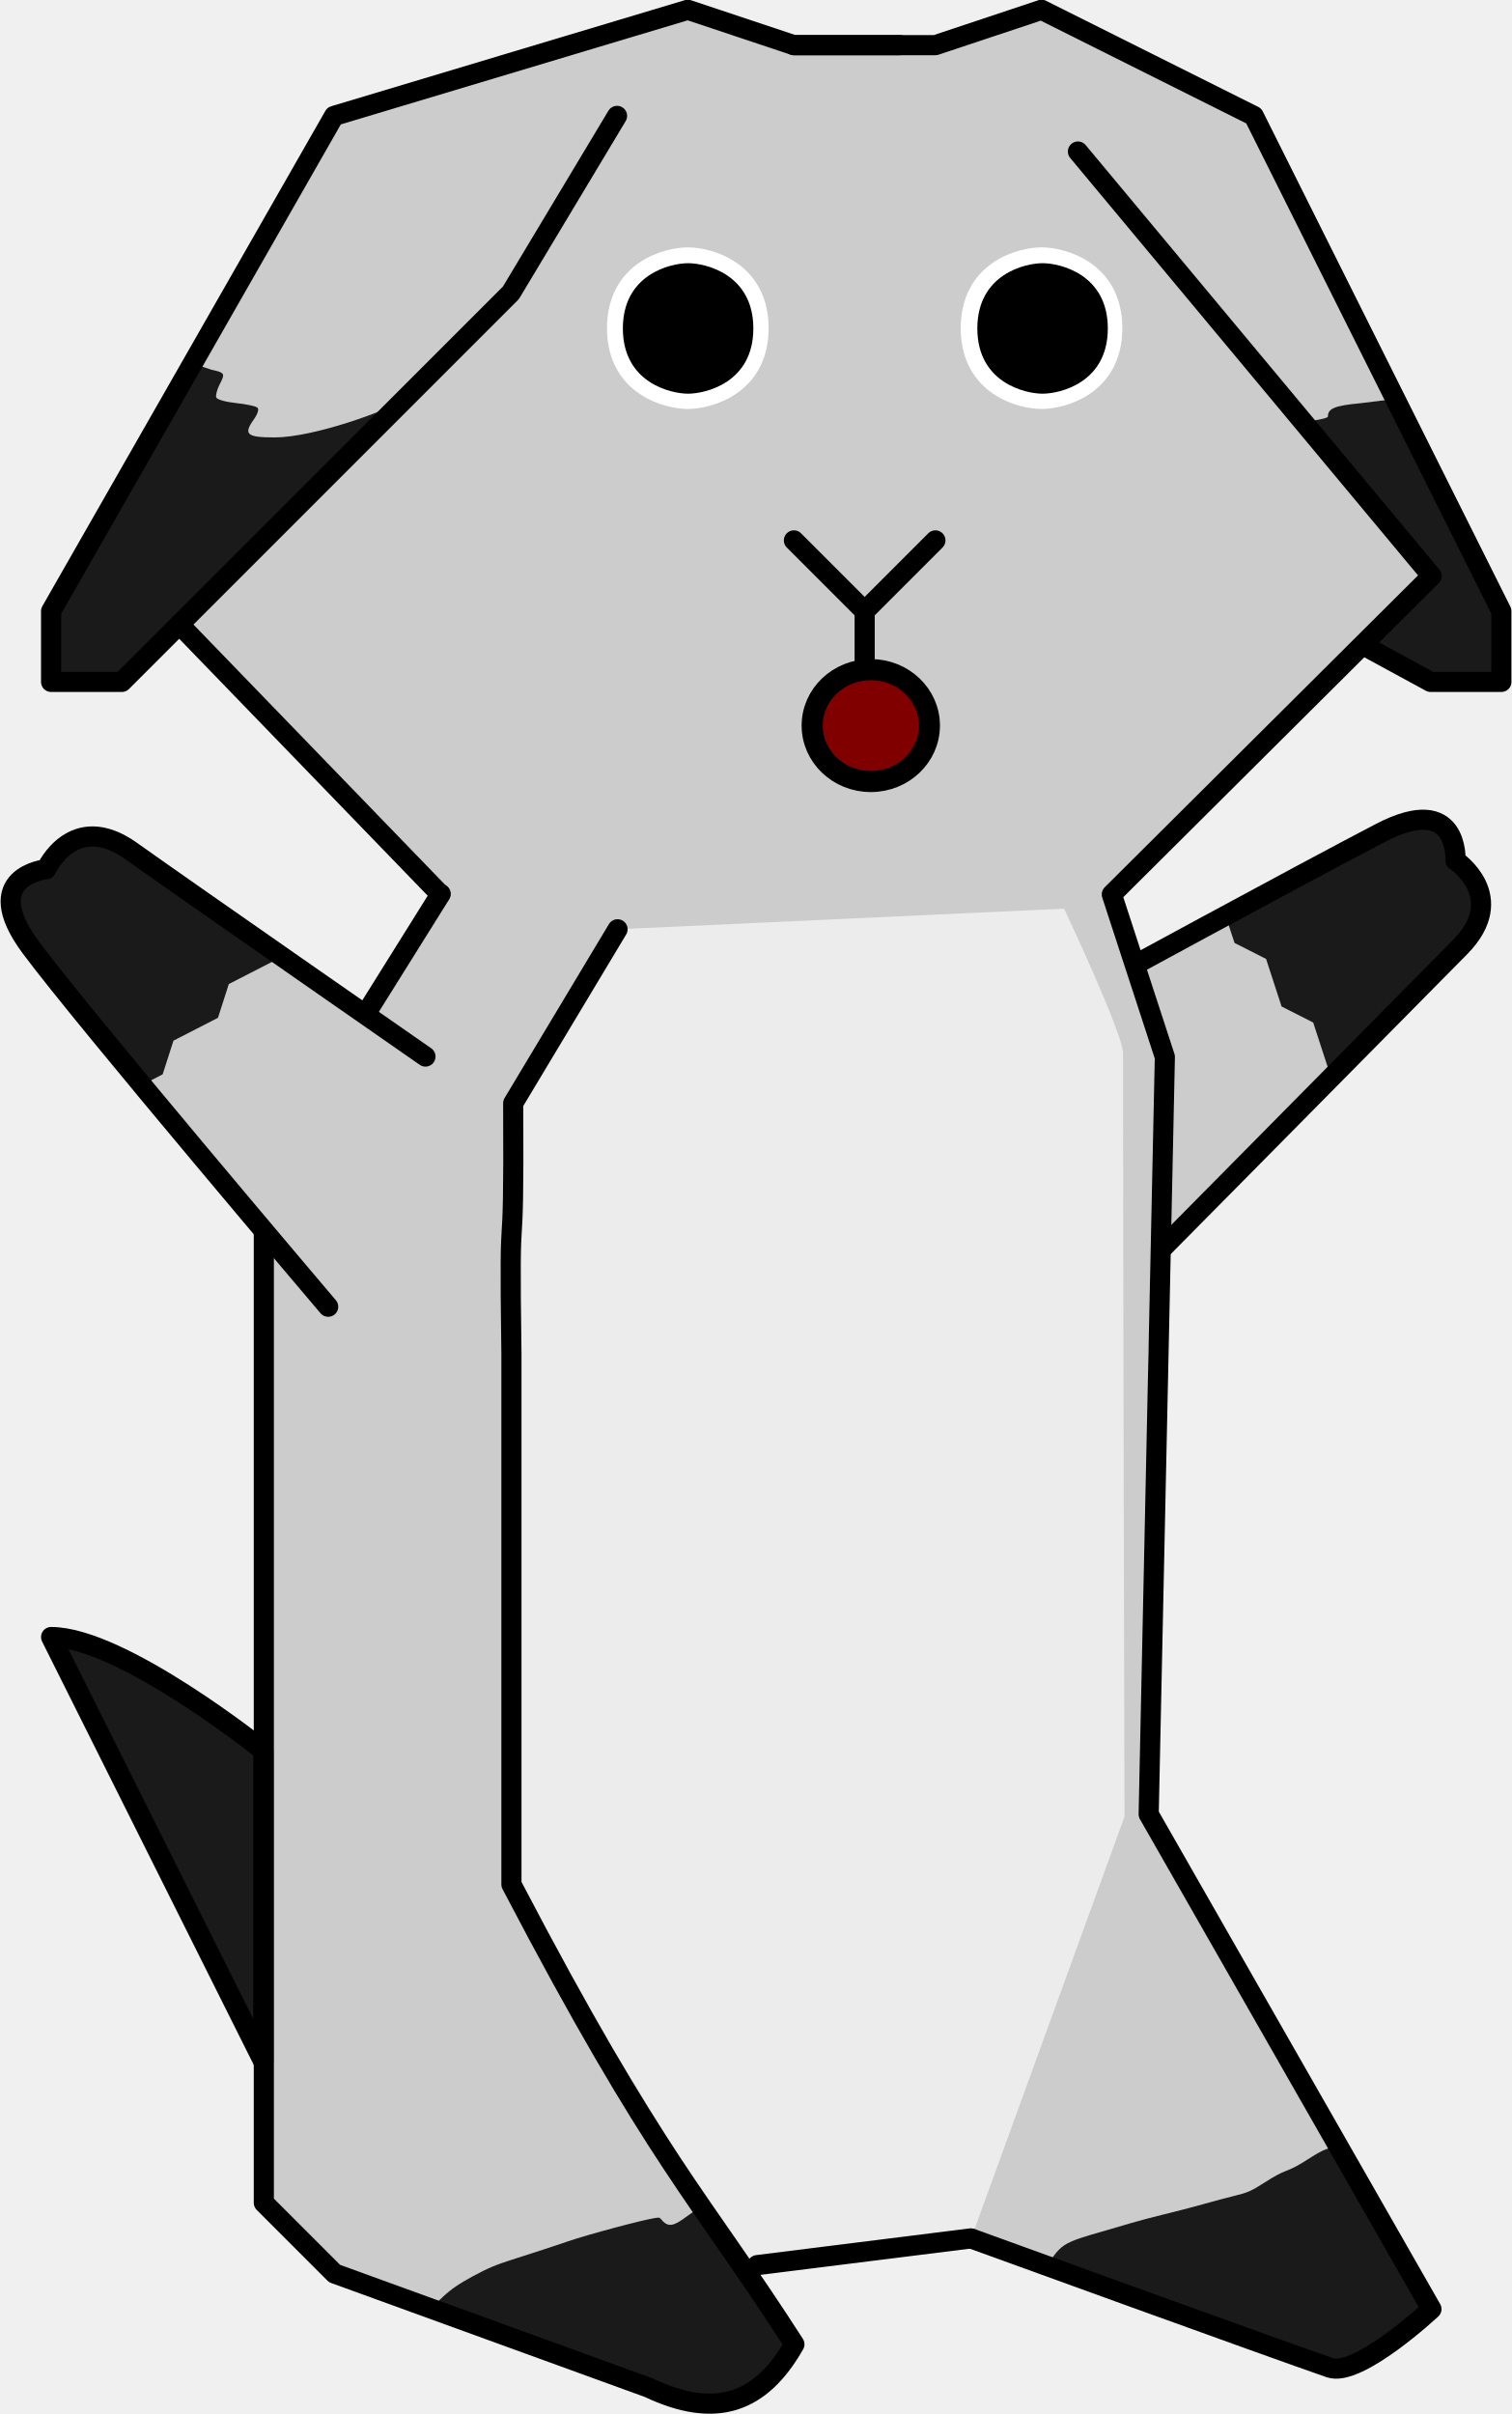
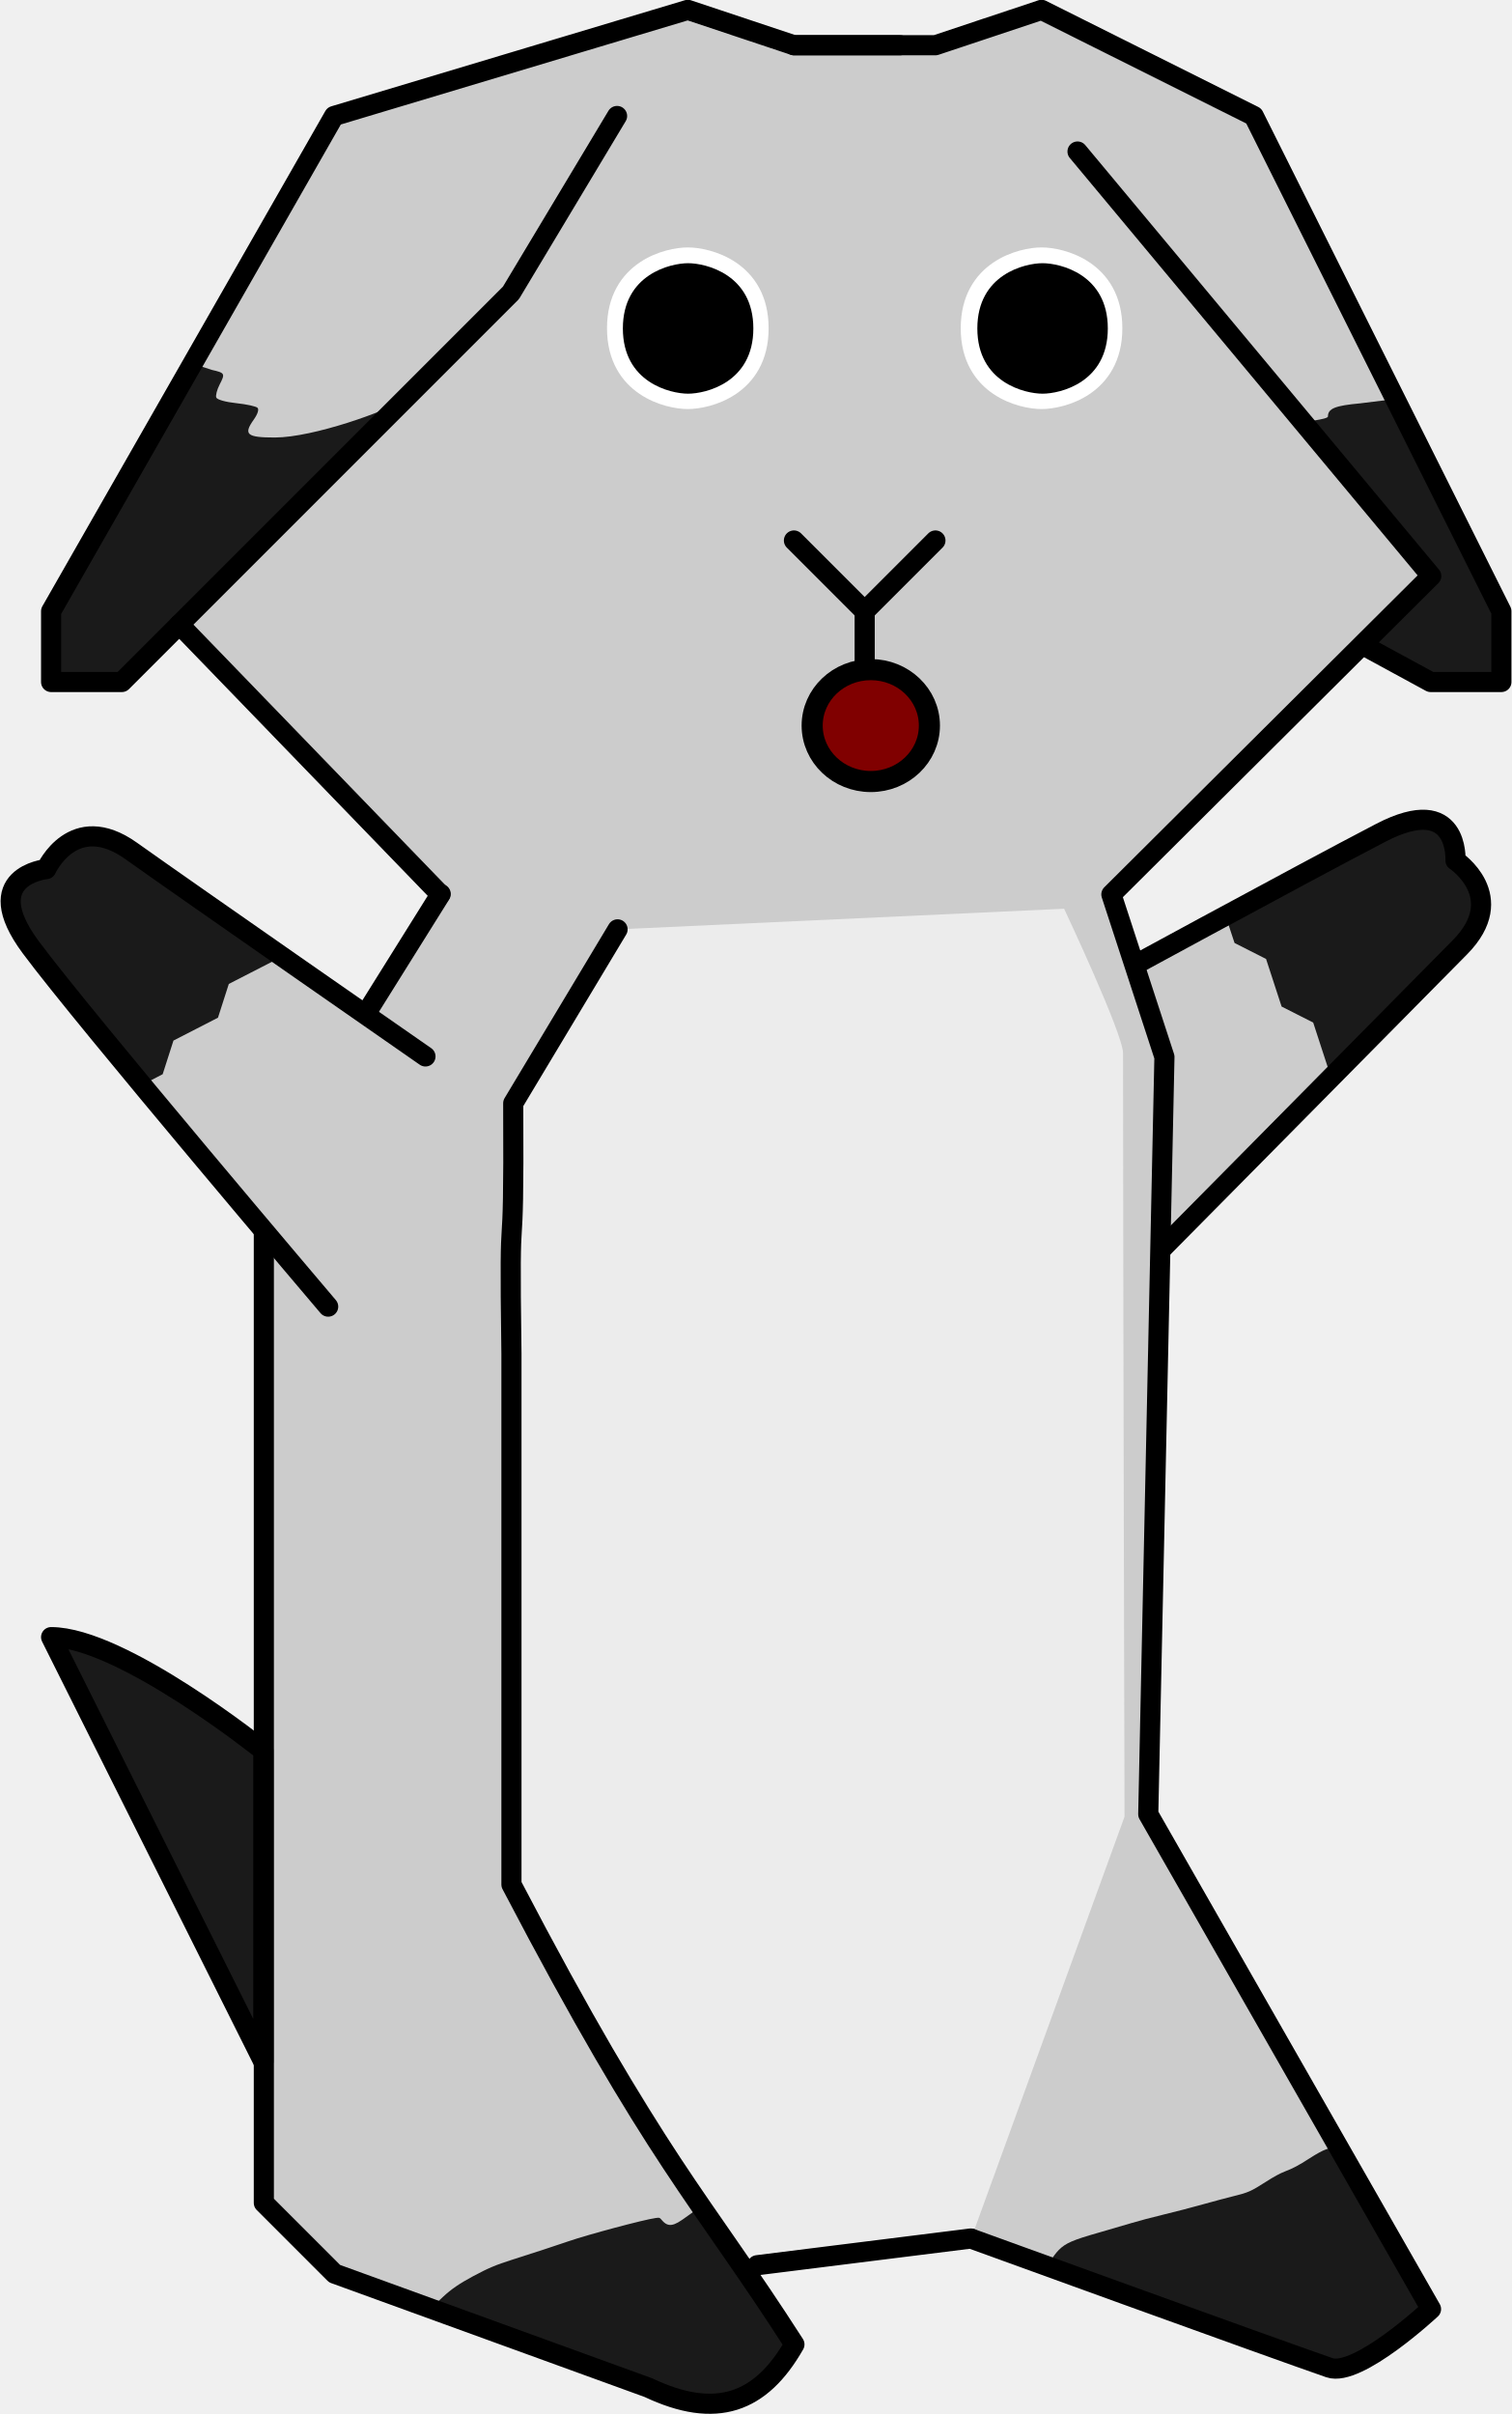
- <svg xmlns="http://www.w3.org/2000/svg" id="svg6106" height="64.572mm" width="40.445mm" version="1.1" viewBox="0 0 143.309 228.8">
-   <g id="layer1" transform="translate(-274.06 -175.11)">
-     <g id="g6059" transform="translate(-1193 -125.71)">
-       <g id="g3459-1-3-9-1-4-5-4-7-4-6-2-9-3-1-8-0-9-0-7-0-0-22-9-1-6-7" transform="matrix(.25542 -1.3502 1.3502 .25542 369.47 240.3)" stroke-width="1.388">
-         <g id="g72663-6-9-4-9-8-6-3-0-0-6-6-1-6-3-5-2-7" transform="matrix(.82382 .56685 -.56685 .82382 513.93 130.31)" stroke-width="1.388">
-           <g id="g6053" transform="matrix(.94916 -.3148 .3148 .94916 -274.21 56.437)">
-             <path id="path5895-2-0-3-6-1-7-8-1-3-7-1-4-4-8-5-0-4-8-76-2-2-6-2-1-1-1-2-4-1-8-0-9" d="m43.111 880.84s13.716 9.438 18.762 13.055c4.978 3.568 0.628 5.459 0.628 5.459s-0.52 4.47-5.19 2.985c-4.759-1.514-32.032-10.199-32.032-10.199" fill="#ccc" />
-             <g id="g6049">
-               <path id="path5881-2-2-3-2-8-9-2-4-7-0-20-0-3-7-7-4-5-45-1-1-4-21-3-4-3-5-0-4-6-3-8" d="m62.726 899.4c2.008-3.014 3.742-3.562-4.068-8.024-3.566-2.376-6.484-4.334-6.484-4.353s-0.332 0.301-0.738 0.71l-0.738 0.743v1.219 1.219l-1.221 1.22-1.221 1.22v1.222 1.222l-1.222 1.22-1.222 1.22 0.014 0.329 0.014 0.329s5.103 1.321 7.233 2.066c10.66 3.733 7.665 1.42 9.652-1.562z" fill="#1a1a1a" />
-               <path id="path5895-2-0-3-6-1-2-3-4-7-3-9-5-8-9-2-8-1-86-1-4-9-5-5-2-8-0-70-8-1-5-6" stroke-linejoin="round" d="m43.276 880.98s13.716 9.438 18.762 13.055c4.978 3.568 0.628 5.459 0.628 5.459s-0.52 4.47-5.19 2.985c-4.759-1.514-33.911-10.876-33.911-10.876" stroke="#000" stroke-linecap="round" stroke-width="1.388" fill="none" />
-             </g>
-           </g>
-         </g>
-       </g>
-       <g id="g4803-4-6-5-9-4-5-3-8-1-4-4-7-6-7-9-9-5-2-8-9-9-3-2-2-6-1" transform="matrix(-1.2665 0 0 1.2665 2269.8 66.615)" stroke-width="1.506">
-         <g id="g5853-0-2-8-1-0-5-8-9-2-8-2-0-0-8-8-9-54-1-9-3-4-4-0-4-6-4" transform="matrix(1.0784 0 0 1.0784 417.42 -412.53)" stroke-width="1.397">
-           <g id="g5857-4-8-0-5-4-7-4-8-0-1-2-8-2-7-7-6-3-3-7-4-8-0-5-5-7-1" stroke-width="1.397">
-             <g id="g5859-8-2-5-9-8-1-2-7-9-6-7-8-9-9-2-9-4-5-9-6-3-5-9-8-6-0" transform="matrix(-.24549 0 0 .24549 238.86 480.47)" stroke-width="5.69">
-               <g fill-rule="evenodd">
-                 <path id="path5861-8-6-4-8-8-1-7-0-4-8-7-1-3-3-2-3-1-7-5-0-5-3-3-6-7-2" d="m170 762.36c20 0 100 60 100 60v100l-40-40-60-120z" fill="#1a1a1a" />
-                 <path id="path5863-2-2-7-4-2-5-7-1-7-3-9-3-8-9-8-5-2-1-4-6-1-1-2-2-7-8" d="m280.14 552.29-80-80 60-80 20-40 60-40h80l50 20 30 60 60 70-90.277 90.405 15.873 43.779-5.596 85.816v130l80 140-31.665 15.765-98.335-35.765-74.006 9.251" fill="#ccc" />
-                 <path id="path5865-4-7-2-0-4-2-9-4-8-1-5-6-5-1-2-7-2-4-3-6-2-0-8-6-1-9" d="m456.38 556.46s16.664 35.347 16.664 40.834c0 61.366 0.417 215.83 0.417 215.83l-43.329 119.17-80 10-50-110v-220l30-50" fill="#ececec" />
-                 <path id="path5867-5-5-1-7-5-7-3-8-3-4-5-7-1-8-8-6-98-7-1-1-0-6-7-5-9-2" d="m300.14 612.29v70 150l80 130-32.885 15.32-97.115-35.32-20-20v-290l50-80" fill="#ccc" />
-               </g>
-               <path id="path5869-5-7-4-6-5-6-1-1-5-8-4-8-5-2-9-6-2-6-2-8-1-7-4-3-1-0" d="m480 652.36v160" fill="none" />
-               <path id="path5871-1-8-9-3-1-1-9-9-1-4-0-9-6-8-0-5-27-8-3-4-6-5-8-9-6-7" d="m330 332.36-30 50-110 110h-20v-20l80-140 100-30 30 10" fill-rule="evenodd" fill="#ccc" />
-               <path id="path5873-7-2-9-6-7-4-8-3-0-2-9-3-5-6-0-7-8-8-2-3-9-4-0-1-2-2-7" d="m420 312.36 30-10 60 30 70 140v20h-20l-20-10 20-20-60-70-40-50" fill-rule="evenodd" fill="#ccc" />
-               <g fill="#1a1a1a">
-                 <path id="path5875-1-7-0-1-1-2-6-5-04-0-2-4-5-8-1-8-2-58-3-4-6-0-0-4-4-7-0" d="m580 482.36v-10l-17.5-31.67-12.5-28.33-9.857 1.225c-7.164 0.654-9.173 1.468-9.173 3.715 0 0.875-6.98 1.385-7.872 2.009-1.524 1.067 4.543 5.287 20.962 24.456 9.604 11.212 15.937 18.306 15.939 18.596 0.002 0.29-3.763 4.284-8.349 9.393s-8.638 9.335-8.638 9.718c0 0.382 4.991 5.104 9.233 7.012 7.169 3.225 10.094 3.889 16.875 3.877h10.88v-10z" />
-                 <path id="path5877-1-8-3-5-1-3-5-9-1-0-1-5-8-8-1-5-3-0-1-3-6-45-3-6-2-3" d="m230 452.36c35.881-35.961 51.009-47.356 39.802-39.835-4.795 3.218-25.696 10.713-36.535 10.723-7.947 0.007-8.971-0.852-5.995-5.032 1.12-1.573 1.547-2.897 1.084-3.36-0.42-0.42-3.127-1.011-6.014-1.313-2.997-0.313-5.423-0.999-5.653-1.598-0.221-0.577 0.215-2.243 0.97-3.703 1.592-3.079 1.488-3.267-2.271-4.115l-5.39-1.77-20 30-19.532 39.181-0.468 20.091 10.762-1.668 8.968 2.395 40.271-40z" />
-                 <path id="path5883-7-0-5-0-2-2-8-9-4-0-2-6-8-8-8-4-94-2-1-7-1-4-5-1-7-5" d="m550.06 962.3 9.897-9.898-0.335-0.577c-0.184-0.318-5.651-9.884-12.148-21.258-7.214-12.629-11.911-20.645-12.064-20.589-0.427 0.156-0.735-0.185-1.278-1.413-0.288-0.65-0.763-1.34-1.056-1.532-1.113-0.729-3.283 0.066-7.345 2.691-3.003 1.941-4.634 2.809-6.902 3.673-1.392 0.531-3.116 1.469-5.479 2.982-4.114 2.634-4.97 3.013-9.044 4.002-1.72 0.418-5.62 1.459-8.666 2.314-3.046 0.855-8.065 2.16-11.153 2.9-3.088 0.74-7.162 1.818-9.054 2.395-1.892 0.577-6.113 1.81-9.381 2.74-7.191 2.045-9.251 2.941-11.165 4.858-0.701 0.702-1.71 2.021-2.242 2.931l-0.968 1.655 44.034 16.013c24.219 8.807 34.625 12.7 34.741 12.7 0.115 0 14.167-1.142 19.61-6.586z" />
-                 <path id="path5885-6-8-0-9-7-1-6-8-0-6-9-3-7-6-6-1-4-7-3-8-8-9-5-8-6-1" d="m370.11 972.27 9.856-9.864-6.53-10.618c-3.591-5.84-8.82-14.35-11.62-18.911-3.015-4.912-5.191-8.255-5.338-8.198-0.136 0.052-0.511-0.179-0.832-0.515-0.68-0.71-1.605-0.804-2.653-0.27-0.367 0.187-1.666 1.075-2.887 1.973-2.533 1.863-3.57 2.45-4.634 2.623-1.004 0.163-1.872-0.231-2.736-1.24-0.706-0.825-0.724-0.832-1.799-0.689-3.235 0.429-19.146 4.676-24.78 6.614-3.929 1.351-9.37 3.133-15.83 5.183-4.628 1.469-6.828 2.399-11.077 4.686-3.835 2.064-6.15 3.651-8.406 5.76l-1.796 1.68v1.185 1.185l40.287 14.644c22.158 8.054 31.846 11.718 32.02 11.716 0.174-0.002 13.334-1.519 18.755-6.944v-0z" />
-               </g>
-               <g stroke-linejoin="round" stroke="#000" stroke-linecap="round" stroke-width="5.69" fill="none">
-                 <path id="path5887-1-9-7-7-6-6-0-0-6-0-8-0-0-0-1-6-6-8-8-8-9-5-2-2-5-8" d="m170 762.36c20 0 60 32.065 60 32.065v87.935l-60-120z" />
-                 <path id="path5891-2-8-7-7-4-5-4-4-8-0-2-8-9-3-4-6-9-8-7-2-8-6-6-1-1-1" d="m280 552.36-73.75-76.25" />
-                 <path id="path5893-3-2-8-2-2-7-8-7-9-5-7-8-1-0-2-3-85-5-4-9-4-4-8-1-3-0" d="m430 932.36-60.369 7.546" />
-                 <path id="path5895-2-0-3-6-3-6-65-5-8-6-8-2-5-0-5-3-66-9-2-1-1-82-9-9-9-8" d="m330.14 562.29-29.498 49.163c0.29 55.508-1.254 17.429-0.502 70.837v150c41.011 78.469 53.333 88.444 80 130-9.473 16.614-22.116 21.296-41.275 12.228l-88.725-32.228-20-20v-290l50-80" />
-               </g>
-               <path id="path5897-2-5-6-0-2-1-0-5-4-7-5-3-8-8-8-5-0-7-7-3-4-1-2-7-9-1" stroke-linejoin="round" d="m430 392.36c0 16.586 14.592 20 20 20 5.408 0 20-3.414 20-20s-14.592-20-20-20c-5.408 0-20 3.414-20 20z" fill-rule="evenodd" stroke="#fff" stroke-linecap="round" stroke-width="5.69" fill="#fff" />
-               <g stroke-linejoin="round" stroke="#000" stroke-linecap="round" stroke-width="5.69" fill="none">
-                 <path id="path5899-1-5-4-1-2-8-9-5-1-3-8-0-6-7-6-5-7-1-7-5-3-6-9-6-5-5" d="m420 452.36-20 20-20-20" />
-                 <path id="path5901-6-2-4-6-1-9-0-0-4-8-3-6-3-6-2-3-2-3-9-9-9-8-5-2-9-1" d="m400 472.36v20" />
-                 <path id="path5903-8-7-1-5-6-2-0-9-3-4-9-5-9-3-6-2-7-4-3-8-8-3-9-9-2-5" d="m330 332.36-30 50-110 110h-20v-20l80-140 100-30 30 10h30" />
-                 <path id="path5905-5-6-9-7-8-7-6-2-9-9-4-0-4-5-5-8-26-7-1-4-8-1-4-5-6-5" d="m380 312.36h40l30-10 60 30 70 140v20h-20l-17.976-9.776" />
-               </g>
-               <path id="path5907-7-7-5-5-5-9-1-8-8-2-4-9-5-6-3-2-4-1-9-0-0-4-5-2-5-3" stroke-linejoin="round" d="m330 392.36c0 16.586 14.592 20 20 20 5.408 0 20-3.414 20-20s-14.592-20-20-20c-5.408 0-20 3.414-20 20z" fill-rule="evenodd" stroke="#fff" stroke-linecap="round" stroke-width="5.69" fill="#fff" />
-             </g>
-           </g>
-         </g>
-       </g>
-       <path id="path5907-7-7-5-5-5-7-3-6-5-8-7-8-2-2-94-4-6-3-1-5-3-7-9-8-3-4-8" d="m1526.1 331.95c0 5.128 4.511 6.184 6.184 6.184 1.672 0 6.184-1.055 6.184-6.184 0-5.128-4.511-6.184-6.184-6.184-1.672 0-6.184 1.055-6.184 6.184z" fill-rule="evenodd" />
-       <path id="path5907-7-7-5-5-5-7-9-4-0-0-7-7-5-8-3-8-6-1-21-2-0-6-8-2-8-9-4-4" d="m1559.7 331.95c0 5.128 4.511 6.184 6.184 6.184s6.184-1.055 6.184-6.184c0-5.128-4.511-6.184-6.184-6.184s-6.184 1.055-6.184 6.184z" fill-rule="evenodd" />
-       <g>
-         <g id="g3459-1-3-9-1-4-5-4-7-4-6-2-9-3-1-8-63-7-2-1-3-0-0-1-4-1" transform="matrix(1.3044 -.43236 .43236 1.3044 1062.5 -723.67)" stroke-width="1.388">
-           <g id="g72663-6-9-4-9-8-6-8-5-8-5-8-7-1-8-2-0" transform="matrix(-.80774 -.58954 .58954 -.80774 -450.62 1621.7)" stroke-width="1.388">
-             <path id="path5895-2-0-3-6-1-7-8-1-3-7-1-4-4-8-5-0-4-8-76-2-2-3-3-6-4-3-0-3-1-7-0" d="m33.641 875.38s23.186 14.892 28.232 18.509c4.978 3.568 0.628 5.459 0.628 5.459s-0.52 4.47-5.19 2.985c-4.759-1.514-23.412-6.577-23.412-6.577" fill="#ccc" />
-             <path id="path5881-2-2-3-2-8-9-2-4-7-0-20-0-3-7-7-4-5-45-1-1-2-4-0-2-7-6-2-9-9-0" d="m62.726 899.4c2.008-3.014 3.742-3.562-4.068-8.024-3.566-2.376-6.484-4.334-6.484-4.353s-0.332 0.301-0.738 0.71l-0.738 0.743v1.219 1.219l-1.221 1.22-1.221 1.22v1.222 1.222l-1.222 1.22-1.222 1.22 0.014 0.329 0.014 0.329s5.103 1.321 7.233 2.066c10.66 3.733 7.665 1.42 9.652-1.562z" fill="#1a1a1a" />
-             <path id="path5895-2-0-3-6-1-2-3-4-7-3-9-5-8-9-2-8-1-86-1-4-8-4-2-0-1-0-2-5-2-9" stroke-linejoin="round" d="m34.931 876.7s22.061 13.718 27.107 17.335c4.978 3.568 0.628 5.459 0.628 5.459s-0.52 4.47-5.19 2.985c-4.759-1.514-23.664-7.298-23.664-7.298" stroke="#000" stroke-linecap="round" stroke-width="1.388" fill="none" />
-           </g>
-         </g>
-         <g id="g3459-1-3-9-1-4-5-4-7-4-6-2-9-3-1-8-6-6-5-4-9-0-7-2-3-3-3" transform="matrix(-.18995 -1.361 1.361 -.18995 388.5 636.59)" stroke-width="1.388">
-           <g id="g72663-6-9-4-9-8-6-2-0-5-8-7-7-0-7-2-7-6" transform="matrix(.82382 .56685 -.56685 .82382 513.93 130.31)" stroke-width="1.388">
-             <path id="path5895-2-0-3-6-1-2-3-4-7-3-9-5-8-9-2-8-1-86-1-4-5-1-1-6-3-3-5-0-5-3-4" stroke-linejoin="round" d="m-35.573 905.55s2.539 21.851 3.096 26.063c0.273 2.055 6.752 4.461 6.752 4.461l21.795-32.718 47.205-22.376 8.388-8.29 29.512 9.903 15.264-34.923" stroke="#000" stroke-linecap="round" stroke-width="1.388" fill="none" />
-           </g>
-         </g>
-         <ellipse id="path5914" rx="5.556" ry="5.303" stroke="#000" cy="369.59" cx="1549.6" stroke-width="2" fill="#800000" />
+ <svg xmlns="http://www.w3.org/2000/svg" id="svg6106" height="64.572mm" viewBox="0 0 143.309 228.8" width="40.445mm" version="1.1">
+   <g id="g72663-6-9-4-9-8-6-3-0-0-6-6-1-6-3-5-2-7" stroke-width="1.388" transform="matrix(.97578 -.96754 .96754 .97578 -790.38 -721.14)">
+     <g id="g6053" transform="matrix(.94916 -.3148 .3148 .94916 -274.21 56.437)">
+       <path id="path5895-2-0-3-6-1-7-8-1-3-7-1-4-4-8-5-0-4-8-76-2-2-6-2-1-1-1-2-4-1-8-0-9" fill="#ccc" d="m43.111 880.84s13.716 9.438 18.762 13.055c4.978 3.568 0.628 5.459 0.628 5.459s-0.52 4.47-5.19 2.985c-4.759-1.514-32.032-10.199-32.032-10.199" />
+       <g id="g6049">
+         <path id="path5881-2-2-3-2-8-9-2-4-7-0-20-0-3-7-7-4-5-45-1-1-4-21-3-4-3-5-0-4-6-3-8" fill="#1a1a1a" d="m62.726 899.4c2.008-3.014 3.742-3.562-4.068-8.024-3.566-2.376-6.484-4.334-6.484-4.353s-0.332 0.301-0.738 0.71l-0.738 0.743v1.219 1.219l-1.221 1.22-1.221 1.22v1.222 1.222l-1.222 1.22-1.222 1.22 0.014 0.329 0.014 0.329s5.103 1.321 7.233 2.066c10.66 3.733 7.665 1.42 9.652-1.562z" />
+         <path id="path5895-2-0-3-6-1-2-3-4-7-3-9-5-8-9-2-8-1-86-1-4-9-5-5-2-8-0-70-8-1-5-6" stroke-linejoin="round" d="m43.276 880.98s13.716 9.438 18.762 13.055c4.978 3.568 0.628 5.459 0.628 5.459s-0.52 4.47-5.19 2.985c-4.759-1.514-33.911-10.876-33.911-10.876" stroke="#000" stroke-linecap="round" stroke-width="1.388" fill="none" />
      </g>
    </g>
  </g>
+   <g id="g5853-0-2-8-1-0-5-8-9-2-8-2-0-0-8-8-9-54-1-9-3-4-4-0-4-6-4" stroke-width="1.397" transform="matrix(-1.3658 0 0 1.3658 274.08 -756.67)">
+     <g id="g5857-4-8-0-5-4-7-4-8-0-1-2-8-2-7-7-6-3-3-7-4-8-0-5-5-7-1" stroke-width="1.397">
+       <g id="g5859-8-2-5-9-8-1-2-7-9-6-7-8-9-9-2-9-4-5-9-6-3-5-9-8-6-0" stroke-width="5.69" transform="matrix(-.24549 0 0 .24549 238.86 480.47)">
+         <g id="g16" fill-rule="evenodd">
+           <path id="path5861-8-6-4-8-8-1-7-0-4-8-7-1-3-3-2-3-1-7-5-0-5-3-3-6-7-2" fill="#1a1a1a" d="m170 762.36c20 0 100 60 100 60v100l-40-40-60-120z" />
+           <path id="path5863-2-2-7-4-2-5-7-1-7-3-9-3-8-9-8-5-2-1-4-6-1-1-2-2-7-8" fill="#ccc" d="m280.14 552.29-80-80 60-80 20-40 60-40h80l50 20 30 60 60 70-90.277 90.405 15.873 43.779-5.596 85.816v130l80 140-31.665 15.765-98.335-35.765-74.006 9.251" />
+           <path id="path5865-4-7-2-0-4-2-9-4-8-1-5-6-5-1-2-7-2-4-3-6-2-0-8-6-1-9" fill="#ececec" d="m456.38 556.46s16.664 35.347 16.664 40.834c0 61.366 0.417 215.83 0.417 215.83l-43.329 119.17-80 10-50-110v-220l30-50" />
+           <path id="path5867-5-5-1-7-5-7-3-8-3-4-5-7-1-8-8-6-98-7-1-1-0-6-7-5-9-2" fill="#ccc" d="m300.14 612.29v70 150l80 130-32.885 15.32-97.115-35.32-20-20v-290l50-80" />
+         </g>
+         <path id="path5869-5-7-4-6-5-6-1-1-5-8-4-8-5-2-9-6-2-6-2-8-1-7-4-3-1-0" fill="none" d="m480 652.36v160" />
+         <path id="path5871-1-8-9-3-1-1-9-9-1-4-0-9-6-8-0-5-27-8-3-4-6-5-8-9-6-7" d="m330 332.36-30 50-110 110h-20v-20l80-140 100-30 30 10" fill-rule="evenodd" fill="#ccc" />
+         <path id="path5873-7-2-9-6-7-4-8-3-0-2-9-3-5-6-0-7-8-8-2-3-9-4-0-1-2-2-7" d="m420 312.36 30-10 60 30 70 140v20h-20l-20-10 20-20-60-70-40-50" fill-rule="evenodd" fill="#ccc" />
+         <g id="g25" fill="#1a1a1a">
+           <path id="path5875-1-7-0-1-1-2-6-5-04-0-2-4-5-8-1-8-2-58-3-4-6-0-0-4-4-7-0" d="m580 482.36v-10l-17.5-31.67-12.5-28.33-9.857 1.225c-7.164 0.654-9.173 1.468-9.173 3.715 0 0.875-6.98 1.385-7.872 2.009-1.524 1.067 4.543 5.287 20.962 24.456 9.604 11.212 15.937 18.306 15.939 18.596 0.002 0.29-3.763 4.284-8.349 9.393s-8.638 9.335-8.638 9.718c0 0.382 4.991 5.104 9.233 7.012 7.169 3.225 10.094 3.889 16.875 3.877h10.88v-10z" />
+           <path id="path5877-1-8-3-5-1-3-5-9-1-0-1-5-8-8-1-5-3-0-1-3-6-45-3-6-2-3" d="m230 452.36c35.881-35.961 51.009-47.356 39.802-39.835-4.795 3.218-25.696 10.713-36.535 10.723-7.947 0.007-8.971-0.852-5.995-5.032 1.12-1.573 1.547-2.897 1.084-3.36-0.42-0.42-3.127-1.011-6.014-1.313-2.997-0.313-5.423-0.999-5.653-1.598-0.221-0.577 0.215-2.243 0.97-3.703 1.592-3.079 1.488-3.267-2.271-4.115l-5.39-1.77-20 30-19.532 39.181-0.468 20.091 10.762-1.668 8.968 2.395 40.271-40z" />
+           <path id="path5883-7-0-5-0-2-2-8-9-4-0-2-6-8-8-8-4-94-2-1-7-1-4-5-1-7-5" d="m550.06 962.3 9.897-9.898-0.335-0.577c-0.184-0.318-5.651-9.884-12.148-21.258-7.214-12.629-11.911-20.645-12.064-20.589-0.427 0.156-0.735-0.185-1.278-1.413-0.288-0.65-0.763-1.34-1.056-1.532-1.113-0.729-3.283 0.066-7.345 2.691-3.003 1.941-4.634 2.809-6.902 3.673-1.392 0.531-3.116 1.469-5.479 2.982-4.114 2.634-4.97 3.013-9.044 4.002-1.72 0.418-5.62 1.459-8.666 2.314-3.046 0.855-8.065 2.16-11.153 2.9-3.088 0.74-7.162 1.818-9.054 2.395-1.892 0.577-6.113 1.81-9.381 2.74-7.191 2.045-9.251 2.941-11.165 4.858-0.701 0.702-1.71 2.021-2.242 2.931l-0.968 1.655 44.034 16.013c24.219 8.807 34.625 12.7 34.741 12.7 0.115 0 14.167-1.142 19.61-6.586z" />
+           <path id="path5885-6-8-0-9-7-1-6-8-0-6-9-3-7-6-6-1-4-7-3-8-8-9-5-8-6-1" d="m370.11 972.27 9.856-9.864-6.53-10.618c-3.591-5.84-8.82-14.35-11.62-18.911-3.015-4.912-5.191-8.255-5.338-8.198-0.136 0.052-0.511-0.179-0.832-0.515-0.68-0.71-1.605-0.804-2.653-0.27-0.367 0.187-1.666 1.075-2.887 1.973-2.533 1.863-3.57 2.45-4.634 2.623-1.004 0.163-1.872-0.231-2.736-1.24-0.706-0.825-0.724-0.832-1.799-0.689-3.235 0.429-19.146 4.676-24.78 6.614-3.929 1.351-9.37 3.133-15.83 5.183-4.628 1.469-6.828 2.399-11.077 4.686-3.835 2.064-6.15 3.651-8.406 5.76l-1.796 1.68v1.185 1.185l40.287 14.644c22.158 8.054 31.846 11.718 32.02 11.716 0.174-0.002 13.334-1.519 18.755-6.944v-0z" />
+         </g>
+         <g stroke-linejoin="round" stroke-linecap="round" stroke-width="5.69">
+           <g id="g31" stroke="#000" fill="none">
+             <path id="path5887-1-9-7-7-6-6-0-0-6-0-8-0-0-0-1-6-6-8-8-8-9-5-2-2-5-8" d="m170 762.36c20 0 60 32.065 60 32.065v87.935l-60-120z" />
+             <path id="path5891-2-8-7-7-4-5-4-4-8-0-2-8-9-3-4-6-9-8-7-2-8-6-6-1-1-1" d="m280 552.36-73.75-76.25" />
+             <path id="path5893-3-2-8-2-2-7-8-7-9-5-7-8-1-0-2-3-85-5-4-9-4-4-8-1-3-0" d="m430 932.36-60.369 7.546" />
+             <path id="path5895-2-0-3-6-3-6-65-5-8-6-8-2-5-0-5-3-66-9-2-1-1-82-9-9-9-8" d="m330.14 562.29-29.498 49.163c0.29 55.508-1.254 17.429-0.502 70.837v150c41.011 78.469 53.333 88.444 80 130-9.473 16.614-22.116 21.296-41.275 12.228l-88.725-32.228-20-20v-290l50-80" />
+           </g>
+           <path id="path5897-2-5-6-0-2-1-0-5-4-7-5-3-8-8-8-5-0-7-7-3-4-1-2-7-9-1" d="m430 392.36c0 16.586 14.592 20 20 20 5.408 0 20-3.414 20-20s-14.592-20-20-20c-5.408 0-20 3.414-20 20z" fill-rule="evenodd" stroke="#fff" fill="#fff" />
+           <g id="g38" stroke="#000" fill="none">
+             <path id="path5899-1-5-4-1-2-8-9-5-1-3-8-0-6-7-6-5-7-1-7-5-3-6-9-6-5-5" d="m420 452.36-20 20-20-20" />
+             <path id="path5901-6-2-4-6-1-9-0-0-4-8-3-6-3-6-2-3-2-3-9-9-9-8-5-2-9-1" d="m400 472.36v20" />
+             <path id="path5903-8-7-1-5-6-2-0-9-3-4-9-5-9-3-6-2-7-4-3-8-8-3-9-9-2-5" d="m330 332.36-30 50-110 110h-20v-20l80-140 100-30 30 10h30" />
+             <path id="path5905-5-6-9-7-8-7-6-2-9-9-4-0-4-5-5-8-26-7-1-4-8-1-4-5-6-5" d="m380 312.36h40l30-10 60 30 70 140v20h-20l-17.976-9.776" />
+           </g>
+           <path id="path5907-7-7-5-5-5-9-1-8-8-2-4-9-5-6-3-2-4-1-9-0-0-4-5-2-5-3" d="m330 392.36c0 16.586 14.592 20 20 20 5.408 0 20-3.414 20-20s-14.592-20-20-20c-5.408 0-20 3.414-20 20z" fill-rule="evenodd" stroke="#fff" fill="#fff" />
+         </g>
+       </g>
+     </g>
+   </g>
+   <path id="path5907-7-7-5-5-5-7-3-6-5-8-7-8-2-2-94-4-6-3-1-5-3-7-9-8-3-4-8" fill-rule="evenodd" d="m59.04 31.13c0 5.128 4.511 6.184 6.184 6.184 1.672 0 6.184-1.055 6.184-6.184 0-5.128-4.511-6.184-6.184-6.184-1.672 0-6.184 1.055-6.184 6.184z" />
+   <path id="path5907-7-7-5-5-5-7-9-4-0-0-7-7-5-8-3-8-6-1-21-2-0-6-8-2-8-9-4-4" fill-rule="evenodd" d="m92.64 31.13c0 5.128 4.511 6.184 6.184 6.184s6.184-1.055 6.184-6.184c0-5.128-4.511-6.184-6.184-6.184s-6.184 1.055-6.184 6.184z" />
+   <g id="g3459-1-3-9-1-4-5-4-7-4-6-2-9-3-1-8-63-7-2-1-3-0-0-1-4-1" stroke-width="1.388" transform="matrix(1.3044 -.43236 .43236 1.3044 -404.56 -1024.5)">
+     <g id="g72663-6-9-4-9-8-6-8-5-8-5-8-7-1-8-2-0" stroke-width="1.388" transform="matrix(-.80774 -.58954 .58954 -.80774 -450.62 1621.7)">
+       <path id="path5895-2-0-3-6-1-7-8-1-3-7-1-4-4-8-5-0-4-8-76-2-2-3-3-6-4-3-0-3-1-7-0" fill="#ccc" d="m33.641 875.38s23.186 14.892 28.232 18.509c4.978 3.568 0.628 5.459 0.628 5.459s-0.52 4.47-5.19 2.985c-4.759-1.514-23.412-6.577-23.412-6.577" />
+       <path id="path5881-2-2-3-2-8-9-2-4-7-0-20-0-3-7-7-4-5-45-1-1-2-4-0-2-7-6-2-9-9-0" fill="#1a1a1a" d="m62.726 899.4c2.008-3.014 3.742-3.562-4.068-8.024-3.566-2.376-6.484-4.334-6.484-4.353s-0.332 0.301-0.738 0.71l-0.738 0.743v1.219 1.219l-1.221 1.22-1.221 1.22v1.222 1.222l-1.222 1.22-1.222 1.22 0.014 0.329 0.014 0.329s5.103 1.321 7.233 2.066c10.66 3.733 7.665 1.42 9.652-1.562z" />
+       <path id="path5895-2-0-3-6-1-2-3-4-7-3-9-5-8-9-2-8-1-86-1-4-8-4-2-0-1-0-2-5-2-9" stroke-linejoin="round" d="m34.931 876.7s22.061 13.718 27.107 17.335c4.978 3.568 0.628 5.459 0.628 5.459s-0.52 4.47-5.19 2.985c-4.759-1.514-23.664-7.298-23.664-7.298" stroke="#000" stroke-linecap="round" stroke-width="1.388" fill="none" />
+     </g>
+   </g>
+   <g id="g3459-1-3-9-1-4-5-4-7-4-6-2-9-3-1-8-6-6-5-4-9-0-7-2-3-3-3" stroke-width="1.388" transform="matrix(-.18995 -1.361 1.361 -.18995 -1078.6 335.77)">
+     <g id="g72663-6-9-4-9-8-6-2-0-5-8-7-7-0-7-2-7-6" stroke-width="1.388" transform="matrix(.82382 .56685 -.56685 .82382 513.93 130.31)">
+       <path id="path5895-2-0-3-6-1-2-3-4-7-3-9-5-8-9-2-8-1-86-1-4-5-1-1-6-3-3-5-0-5-3-4" stroke-linejoin="round" d="m-35.573 905.55s2.539 21.851 3.096 26.063c0.273 2.055 6.752 4.461 6.752 4.461l21.795-32.718 47.205-22.376 8.388-8.29 29.512 9.903 15.264-34.923" stroke="#000" stroke-linecap="round" stroke-width="1.388" fill="none" />
+     </g>
+   </g>
+   <ellipse id="path5914" rx="5.556" ry="5.303" stroke="#000" cy="68.77" cx="82.54" stroke-width="2" fill="#800000" />
</svg>
